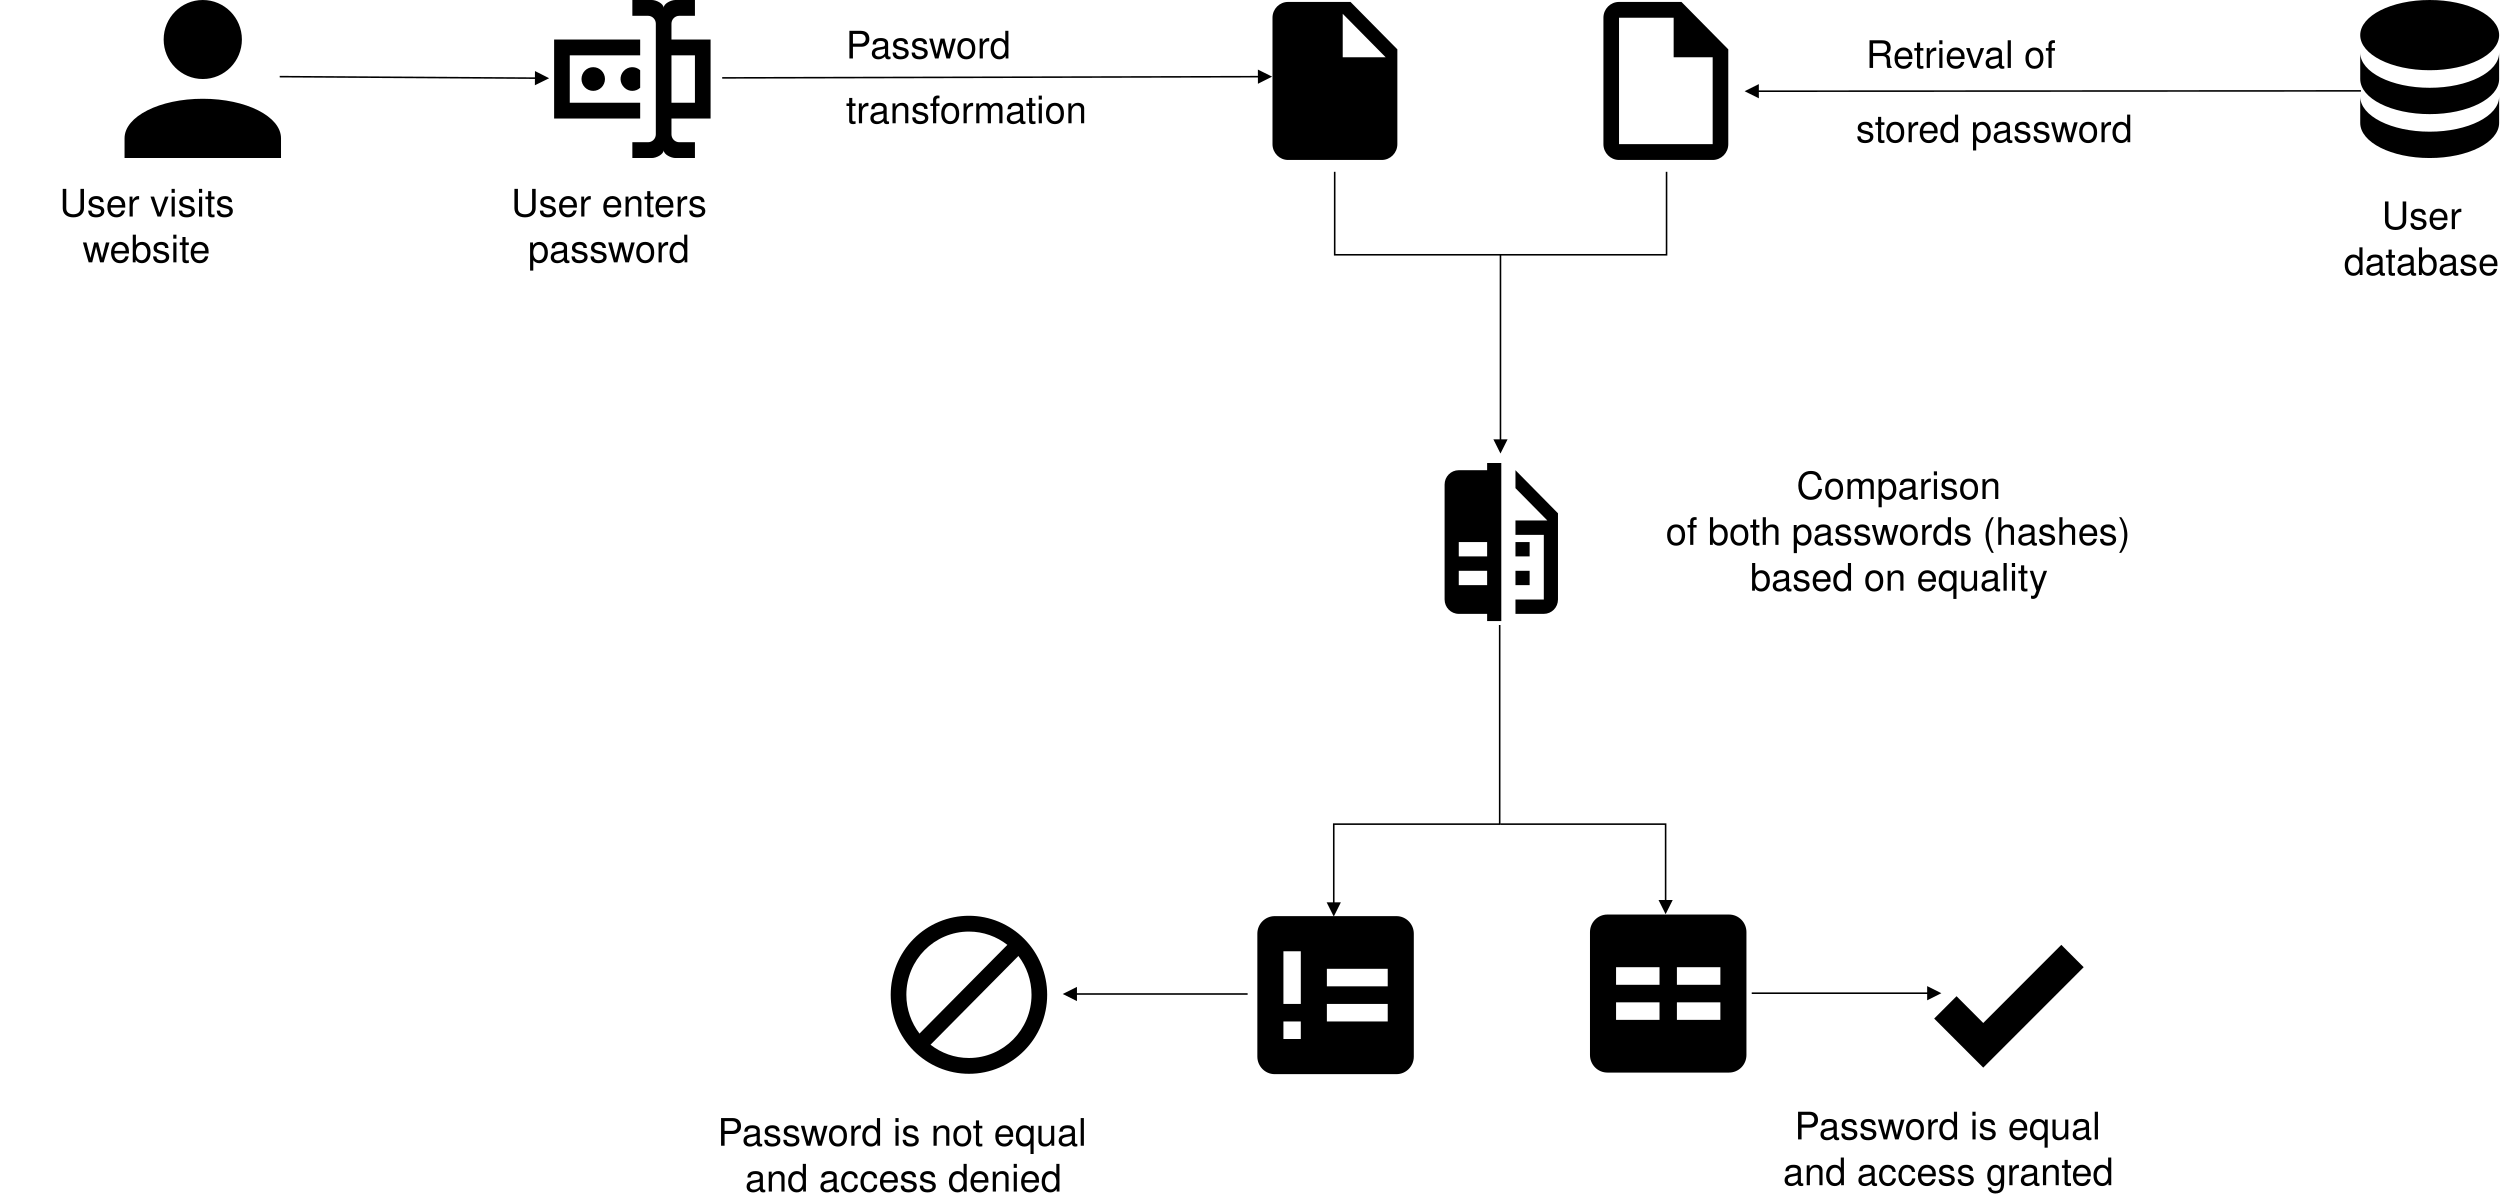
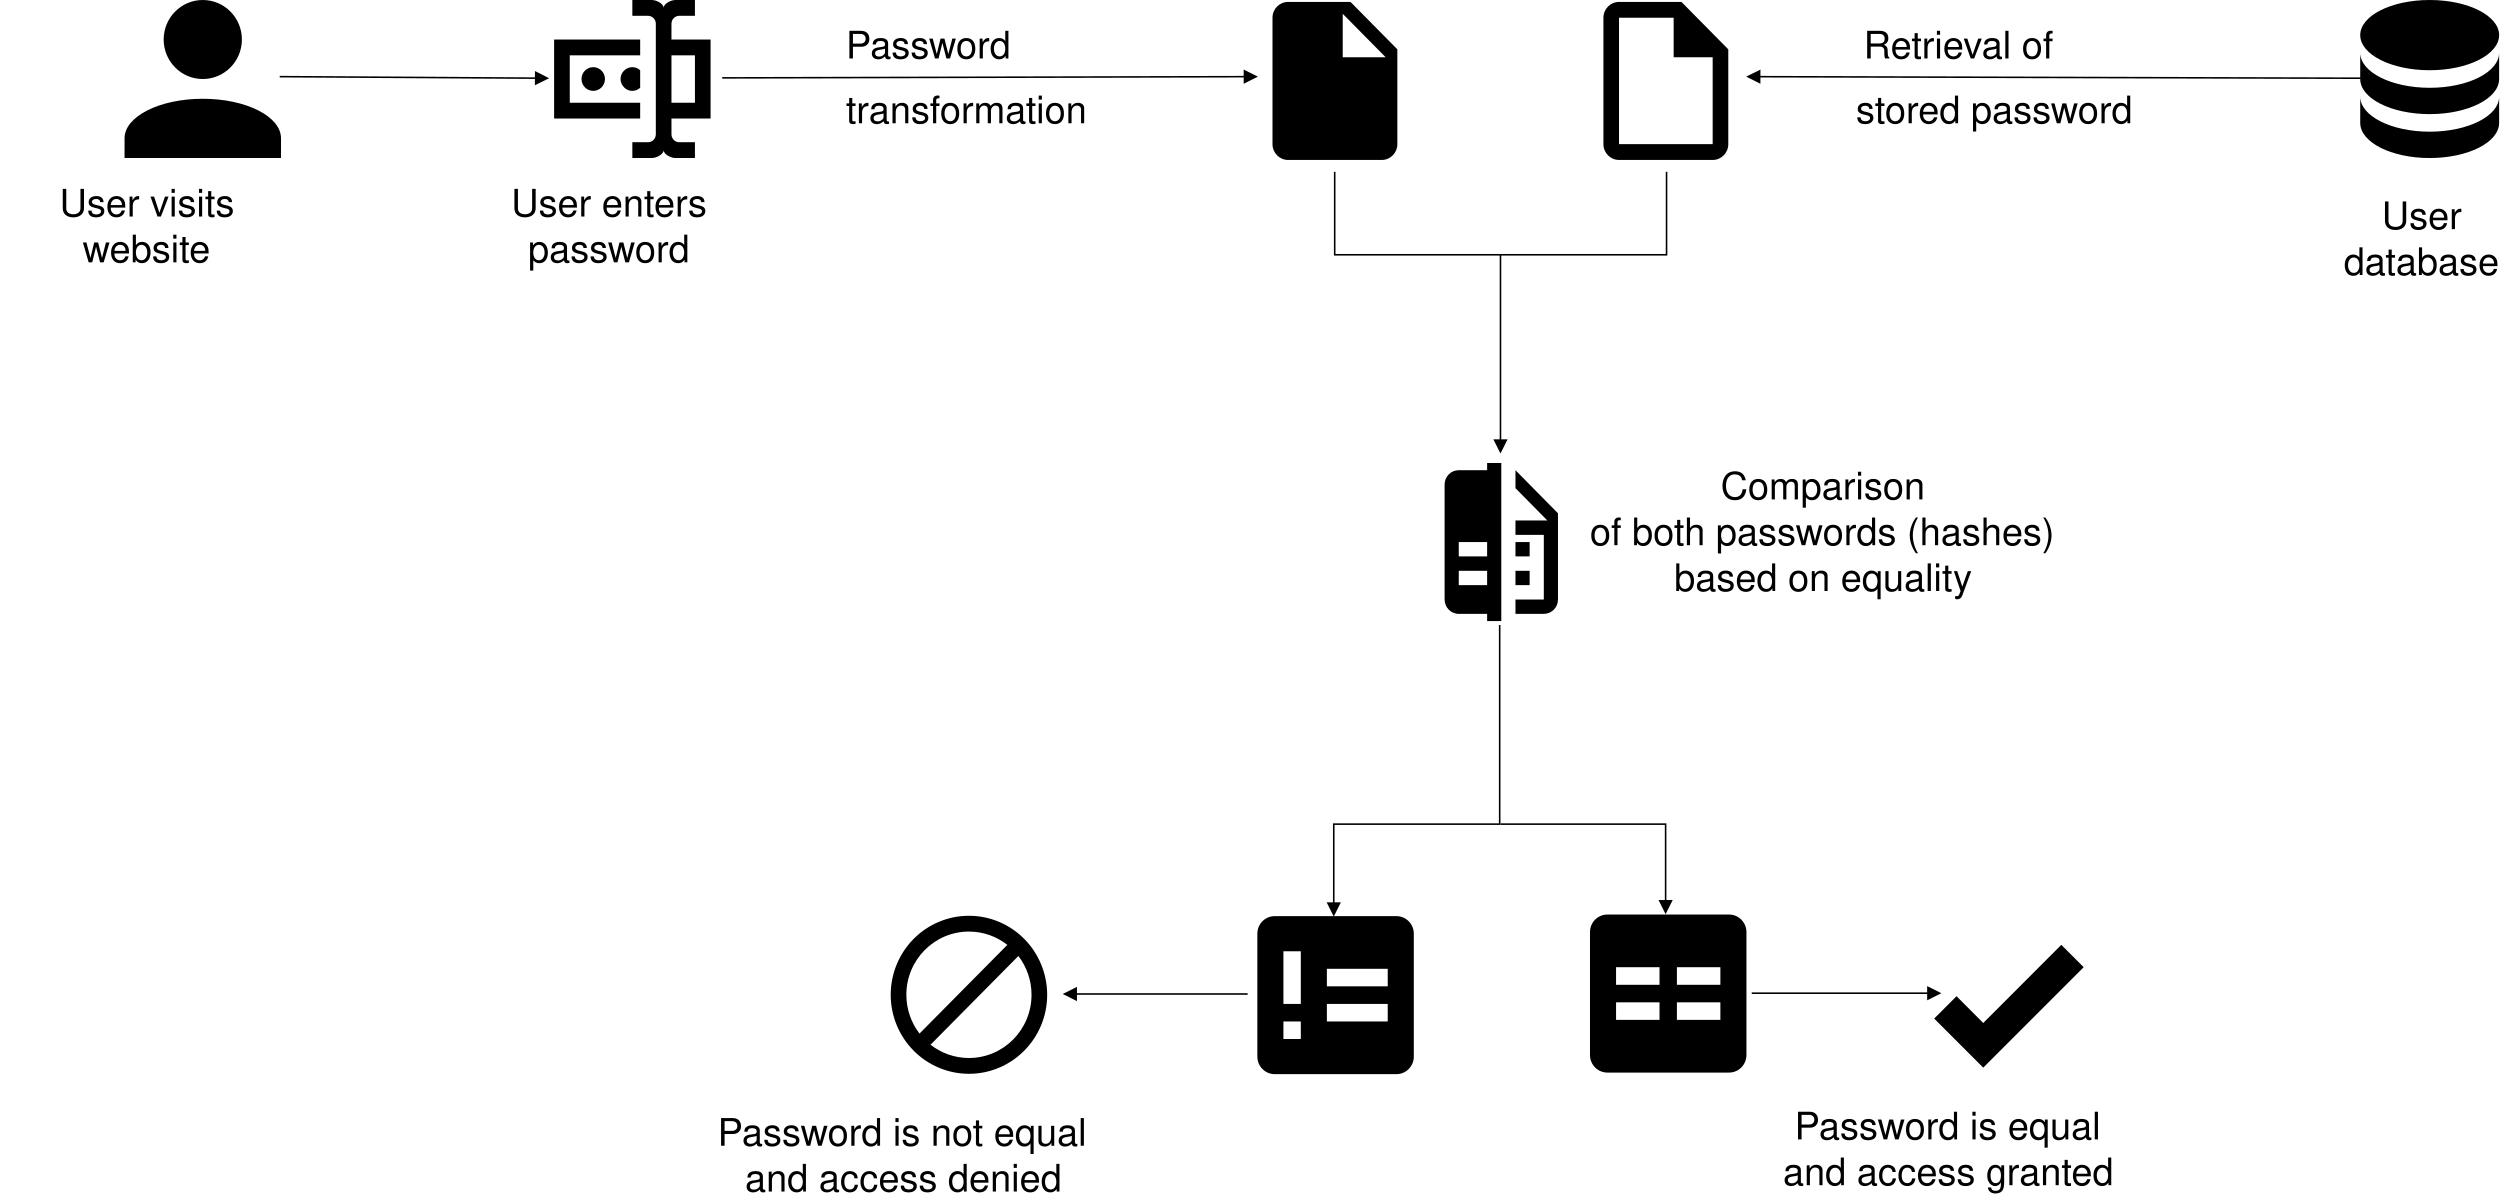
<svg xmlns="http://www.w3.org/2000/svg" width="1582" height="756">
  <g fill="none" fill-rule="evenodd">
-     <path fill="#000" fill-rule="nonzero" d="M1064.028 1.223h-39.506c-5.455 0-9.877 4.477-9.877 10v80c0 5.523 4.422 10 9.877 10h59.259c5.454 0 9.876-4.477 9.876-10v-60l-29.63-30zm19.753 90h-59.26v-80h34.568v25h24.692v55zM849.676 36.223v-27.5l27.16 27.5h-27.16zm-34.567-35c-5.482 0-9.877 4.45-9.877 10v80c0 5.523 4.422 10 9.877 10h59.259c5.454 0 9.876-4.477 9.876-10v-60l-29.63-30H815.11zM941.05 370.273h-17.937v-9.091h17.936v9.09zm0-18.182h-17.937V343h17.936v9.09zm0-59.091v4.545h-17.937c-4.977 0-8.968 4.046-8.968 9.091v72.728c0 5.02 4.015 9.09 8.968 9.09h17.936V393h8.968V293h-8.968zm44.84 31.818v54.546c0 5.045-3.991 9.09-8.969 9.09h-17.936v-9.09h17.936v-40.91h-17.936v-9.09h20.178l-20.178-20.455v-11.364l26.904 27.273zm-17.937 27.273h-8.968V343h8.968v9.09zm0 18.182h-8.968v-9.091h8.968v9.09zM1537.5 0c-24.282 0-43.95 9.944-43.95 22.222s19.668 22.222 43.95 22.222c24.283 0 43.951-9.944 43.951-22.222S1561.783 0 1537.501 0zm-43.95 33.333V50c0 12.278 19.668 22.222 43.95 22.222 24.283 0 43.951-9.944 43.951-22.222V33.333c0 12.278-19.668 22.223-43.95 22.223-24.283 0-43.951-9.945-43.951-22.223zm0 27.778v16.667c0 12.278 19.668 22.222 43.95 22.222 24.283 0 43.951-9.944 43.951-22.222V61.11c0 12.278-19.668 22.222-43.95 22.222-24.283 0-43.951-9.944-43.951-22.222zM338.527 44.95l8.973 4.553-9.026 4.447.023-4.001-161.5-.952.006-1 161.499.952.025-4zm457.463-.93l9.01 4.479-8.99 4.52-.009-4.001-339 .76-.002-1 338.999-.76-.008-3.999z" />
-     <path stroke="#000" stroke-linecap="square" d="M844.593 109.223v52h210v-52" />
-     <path fill="#000" fill-rule="nonzero" d="M950 161v117h4l-4.5 9-4.5-9h4V161h1z" />
-     <path stroke="#000" stroke-linecap="square" d="M949 396v125" />
-     <path fill="#000" fill-rule="nonzero" d="M681.5 624.5v4h108v1h-108v4l-9-4.5 9-4.5zm431.497-571.282l.002 3.999 381-.217.001 1-381 .217.003 4-9.003-4.494 8.997-4.505zM1219.5 624l9 4.5-9 4.5v-4h-111v-1h111v-4z" />
-     <text fill="#000" font-family="Helvetica" font-size="24" x="37.664" y="137">User visits </text>
-     <text fill="#000" font-family="Helvetica" font-size="24" x="52.313" y="166">website</text>
-     <text fill="#000" font-family="Helvetica" font-size="24" x="323.479" y="137">User enters</text>
-     <text fill="#000" font-family="Helvetica" font-size="24" x="334.143" y="166">password</text>
-     <text fill="#000" font-family="Helvetica" font-size="24" x="535.313" y="37">Password</text>
-     <text fill="#000" font-family="Helvetica" font-size="24" x="535.301" y="78">transformation</text>
-     <text fill="#000" font-family="Helvetica" font-size="24" x="1180.809" y="43">Retrieval of</text>
-     <text fill="#000" font-family="Helvetica" font-size="24" x="1174.457" y="90">stored password</text>
-     <text fill="#000" font-family="Helvetica" font-size="24" x="1136.807" y="315.777">Comparison</text>
-     <text fill="#000" font-family="Helvetica" font-size="24" x="1054.09" y="344.777">of both passwords (hashes)</text>
-     <text fill="#000" font-family="Helvetica" font-size="24" x="1107.428" y="373.777">based on equality</text>
-     <text fill="#000" font-family="Helvetica" font-size="24" x="454.102" y="725">Password is not equal</text>
-     <text fill="#000" font-family="Helvetica" font-size="24" x="471.428" y="754">and access denied</text>
-     <text fill="#000" font-family="Helvetica" font-size="24" x="1135.617" y="721">Password is equal</text>
-     <text fill="#000" font-family="Helvetica" font-size="24" x="1128.264" y="750">and access granted</text>
-     <text fill="#000" font-family="Helvetica" font-size="24" x="1507.164" y="145">User</text>
-     <text fill="#000" font-family="Helvetica" font-size="24" x="1483.123" y="174">database</text>
-     <path fill="#000" fill-rule="nonzero" d="M128.32 0c13.67 0 24.752 11.193 24.752 25S141.99 50 128.32 50c-13.67 0-24.753-11.193-24.753-25S114.65 0 128.32 0zm0 62.5c27.351 0 49.505 11.188 49.505 25V100h-99.01V87.5c0-13.813 22.153-25 49.505-25zM424.903 25h24.753v50h-24.753v10c0 2.761 2.217 5 4.95 5h9.902v10h-12.376c-2.723 0-7.426-2.25-7.426-5 0 2.75-4.703 5-7.426 5h-12.376V90h9.9c2.735 0 4.951-2.239 4.951-5V15c0-2.761-2.216-5-4.95-5h-9.901V0h12.376c2.723 0 7.426 2.25 7.426 5 0-2.75 4.703-5 7.426-5h12.376v10h-9.901c-2.734 0-4.95 2.239-4.95 5v10zm-74.257 0h54.455v10h-44.554v30h44.554v10h-54.455V25zm89.109 40V35h-14.852v30h14.852zm-56.93-15c0-4.142-3.325-7.5-7.427-7.5-4.1 0-7.425 3.358-7.425 7.5 0 4.142 3.324 7.5 7.425 7.5 4.102 0 7.426-3.358 7.426-7.5zm22.276-5.55c-3.02-2.8-7.722-2.55-10.495.55-2.772 3-2.524 7.75.594 10.55 2.723 2.6 7.08 2.6 9.901 0v-11.1zM1022.642 634.279h27.502v11.11h-27.502v-11.11zm38.504 0h27.502v11.11h-27.502v-11.11zm0-22.223h27.502v11.111h-27.502v-11.11zm-38.504 0h27.502v11.111h-27.502v-11.11zm-5.5-33.333c-6.107 0-11.002 5-11.002 11.111v77.778c0 6.136 4.925 11.111 11.001 11.111h77.008c6.076 0 11-4.975 11-11.111v-77.778c0-6.136-4.924-11.111-11-11.111h-77.008zM812.148 646.39h11v11.11h-11v-11.11zm27.502-11.111h38.504v11.11H839.65v-11.11zm0-22.223h38.504v11.111H839.65v-11.11zm-27.502-11.11h11v33.333h-11v-33.334zm-5.5-22.223c-6.107 0-11.002 5-11.002 11.111v77.778c0 6.136 4.925 11.111 11.001 11.111h77.008c6.076 0 11-4.975 11-11.111v-77.778c0-6.136-4.924-11.111-11-11.111h-77.008zM613.145 579.5c13.13 0 25.721 5.268 35.005 14.645 9.284 9.376 14.5 22.094 14.5 35.355 0 27.614-22.164 50-49.505 50-13.13 0-25.721-5.268-35.005-14.645-9.284-9.376-14.5-22.094-14.5-35.355 0-13.26 5.216-25.979 14.5-35.355 9.284-9.377 21.875-14.645 35.005-14.645zm0 10c-21.873 0-39.604 17.909-39.604 40 0 9.25 3.119 17.75 8.317 24.55l55.594-56.15c-6.733-5.25-15.149-8.4-24.307-8.4zm0 80c21.873 0 39.604-17.909 39.604-40 0-9.25-3.119-17.75-8.317-24.55l-55.594 56.15c6.733 5.25 15.149 8.4 24.307 8.4zM1255 675.6l-31.05-31.05 14.15-14.15 16.9 16.95 49.4-49.45 14.15 14.15z" />
-     <path fill="#000" fill-rule="nonzero" d="M1054.5 521v48.5h4l-4.5 9-4.5-9h4V522h-104v-1h105zm-105.093 0v1H844.5v49h4l-4.5 9-4.5-9h4v-50h105.907z" />
+     <path d="M1064.028 1.223h-39.506c-5.455 0-9.877 4.477-9.877 10v80c0 5.523 4.422 10 9.877 10h59.259c5.455 0 9.877-4.477 9.877-10v-60l-29.63-30zm19.753 90h-59.26v-80h34.569v25h24.691v55zM849.676 36.223v-27.5l27.16 27.5h-27.16zm-34.568-35c-5.481 0-9.876 4.45-9.876 10v80c0 5.523 4.422 10 9.876 10h59.26c5.454 0 9.876-4.477 9.876-10v-60l-29.63-30h-39.506zM941.05 370.273h-17.937v-9.091h17.936v9.09zm0-18.182h-17.937V343h17.936v9.09zm0-59.091v4.545h-17.937c-4.977 0-8.968 4.046-8.968 9.091v72.728c0 5.02 4.015 9.09 8.968 9.09h17.936V393h8.968V293h-8.968zm44.84 31.818v54.546c0 5.045-3.991 9.09-8.969 9.09h-17.936v-9.09h17.936v-40.91h-17.936v-9.09h20.178l-20.178-20.455v-11.364l26.905 27.273zm-17.937 27.273h-8.968V343h8.968v9.09zm0 18.182h-8.968v-9.091h8.968v9.09zM1537.5 0c-24.283 0-43.95 9.944-43.95 22.222s19.667 22.222 43.95 22.222 43.95-9.944 43.95-22.222S1561.784 0 1537.5 0zm-43.95 33.333V50c0 12.278 19.667 22.222 43.95 22.222s43.95-9.944 43.95-22.222V33.333c0 12.278-19.667 22.223-43.95 22.223s-43.95-9.945-43.95-22.223zm0 27.778v16.667c0 12.278 19.667 22.222 43.95 22.222s43.95-9.944 43.95-22.222V61.11c0 12.278-19.667 22.222-43.95 22.222s-43.95-9.944-43.95-22.222zM338.527 44.95l8.973 4.553-9.026 4.447.023-4.001-161.5-.952.006-1 161.499.952.025-4zM786.99 44.02l9.01 4.479-8.99 4.52-.009-4-330 .76-.002-1 329.999-.76-.008-4z" fill-rule="nonzero" fill="#000" />
+     <path d="M844.593 109.223v52h210v-52" stroke="#000" stroke-linecap="square" />
+     <path d="M950 161v117h4l-4.5 9-4.5-9h4V161h1z" fill="#000" fill-rule="nonzero" />
+     <path d="M949 396v125" stroke="#000" stroke-linecap="square" />
+     <path d="M681.5 624.5v4h108v1h-108v4l-9-4.5 9-4.5zM1114.012 44.022l-.011 4 380 .98-.002 1-380.001-.98-.01 4-8.988-4.523 9.012-4.477zM1219.5 624l9 4.5-9 4.5v-4h-111v-1h111v-4z" fill="#000" fill-rule="nonzero" />
+     <text font-family="Helvetica" font-size="24" fill="#000" x="37.664" y="137">User visits </text>
+     <text font-family="Helvetica" font-size="24" fill="#000" x="52.313" y="166">website</text>
+     <text font-family="Helvetica" font-size="24" fill="#000" x="323.479" y="137">User enters</text>
+     <text font-family="Helvetica" font-size="24" fill="#000" x="334.143" y="166">password</text>
+     <text font-family="Helvetica" font-size="24" fill="#000" x="535.313" y="37">Password</text>
+     <text font-family="Helvetica" font-size="24" fill="#000" x="535.301" y="78">transformation</text>
+     <text font-family="Helvetica" font-size="24" fill="#000" x="1179.309" y="37">Retrieval of</text>
+     <text font-family="Helvetica" font-size="24" fill="#000" x="1174.457" y="78">stored password</text>
+     <text font-family="Helvetica" font-size="24" fill="#000" transform="translate(-39)" x="1127.807" y="316">Comparison</text>
+     <text font-family="Helvetica" font-size="24" fill="#000" transform="translate(-39)" x="1045.09" y="345">of both passwords (hashes)</text>
+     <text font-family="Helvetica" font-size="24" fill="#000" transform="translate(-39)" x="1098.428" y="374">based on equality</text>
+     <text font-family="Helvetica" font-size="24" fill="#000" x="454.102" y="725">Password is not equal</text>
+     <text font-family="Helvetica" font-size="24" fill="#000" x="471.428" y="754">and access denied</text>
+     <text font-family="Helvetica" font-size="24" fill="#000" x="1135.617" y="721">Password is equal</text>
+     <text font-family="Helvetica" font-size="24" fill="#000" x="1128.264" y="750">and access granted</text>
+     <text font-family="Helvetica" font-size="24" fill="#000" x="1507.164" y="145">User</text>
+     <text font-family="Helvetica" font-size="24" fill="#000" x="1483.123" y="174">database</text>
+     <path d="M128.32 0c13.67 0 24.753 11.193 24.753 25S141.99 50 128.32 50c-13.67 0-24.752-11.193-24.752-25S114.65 0 128.32 0zm0 62.5c27.352 0 49.505 11.188 49.505 25V100h-99.01V87.5c0-13.813 22.154-25 49.505-25zM424.903 25h24.753v50h-24.753v10c0 2.761 2.216 5 4.95 5h9.902v10h-12.377c-2.722 0-7.425-2.25-7.425-5 0 2.75-4.703 5-7.426 5H400.15V90h9.9c2.735 0 4.951-2.239 4.951-5V15c0-2.761-2.216-5-4.95-5h-9.901V0h12.376c2.723 0 7.426 2.25 7.426 5 0-2.75 4.703-5 7.425-5h12.377v10h-9.901c-2.735 0-4.951 2.239-4.951 5v10zm-74.257 0H405.1v10h-44.554v30H405.1v10h-54.455V25zm89.109 40V35h-14.852v30h14.852zm-56.931-15c0-4.142-3.325-7.5-7.426-7.5s-7.426 3.358-7.426 7.5c0 4.142 3.325 7.5 7.426 7.5s7.426-3.358 7.426-7.5zm22.277-5.55c-3.02-2.8-7.723-2.55-10.495.55-2.772 3-2.525 7.75.594 10.55 2.723 2.6 7.08 2.6 9.901 0v-11.1zM1022.642 634.278h27.503v11.111h-27.503v-11.11zm38.504 0h27.503v11.111h-27.503v-11.11zm0-22.222h27.503v11.111h-27.503v-11.111zm-38.504 0h27.503v11.111h-27.503v-11.111zm-5.5-33.333c-6.106 0-11.001 5-11.001 11.11v77.779c0 6.136 4.925 11.11 11 11.11h77.008c6.076 0 11.002-4.974 11.002-11.11v-77.778c0-6.137-4.926-11.111-11.002-11.111h-77.007zM812.147 646.39h11.001v11.11h-11v-11.11zm27.503-11.112h38.504v11.111H839.65v-11.11zm0-22.222h38.504v11.111H839.65v-11.111zm-27.503-11.111h11.001v33.333h-11v-33.333zm-5.5-22.222c-6.106 0-11.001 5-11.001 11.11v77.779c0 6.136 4.925 11.11 11 11.11h77.008c6.076 0 11.002-4.974 11.002-11.11v-77.778c0-6.137-4.926-11.111-11.002-11.111h-77.007zM613.146 579.5c13.13 0 25.72 5.268 35.005 14.645 9.284 9.376 14.5 22.094 14.5 35.355 0 27.614-22.165 50-49.505 50-13.13 0-25.722-5.268-35.006-14.645-9.284-9.376-14.5-22.094-14.5-35.355 0-13.26 5.216-25.979 14.5-35.355 9.284-9.377 21.876-14.645 35.006-14.645zm0 10c-21.873 0-39.604 17.909-39.604 40 0 9.25 3.118 17.75 8.316 24.55l55.595-56.15c-6.733-5.25-15.149-8.4-24.307-8.4zm0 80c21.872 0 39.604-17.909 39.604-40 0-9.25-3.12-17.75-8.317-24.55l-55.594 56.15c6.732 5.25 15.148 8.4 24.307 8.4zM1255 675.6l-31.05-31.05 14.15-14.15 16.9 16.95 49.4-49.45 14.15 14.15zM1054.5 521v48.5h4l-4.5 9-4.5-9h4V522h-104v-1h105z" fill-rule="nonzero" fill="#000" />
+     <path d="M949.407 521v1H844.5v49h4l-4.5 9-4.5-9h4v-50h105.907z" fill="#000" fill-rule="nonzero" />
  </g>
</svg>
